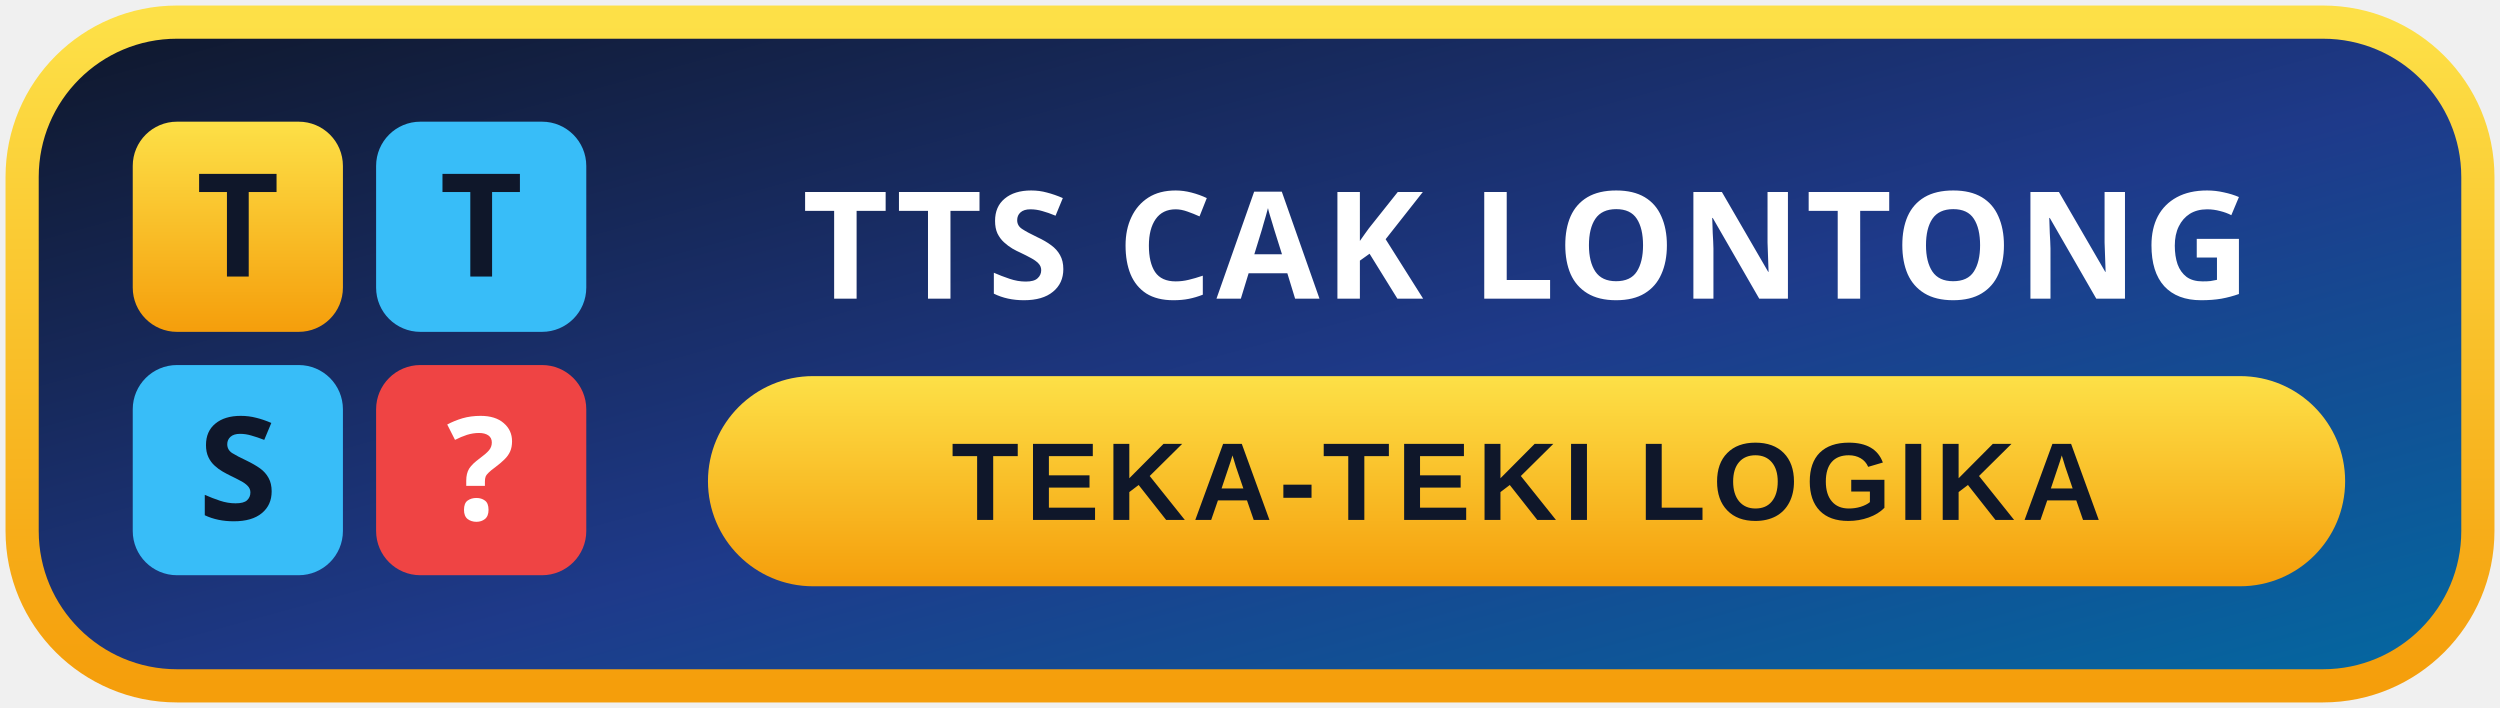
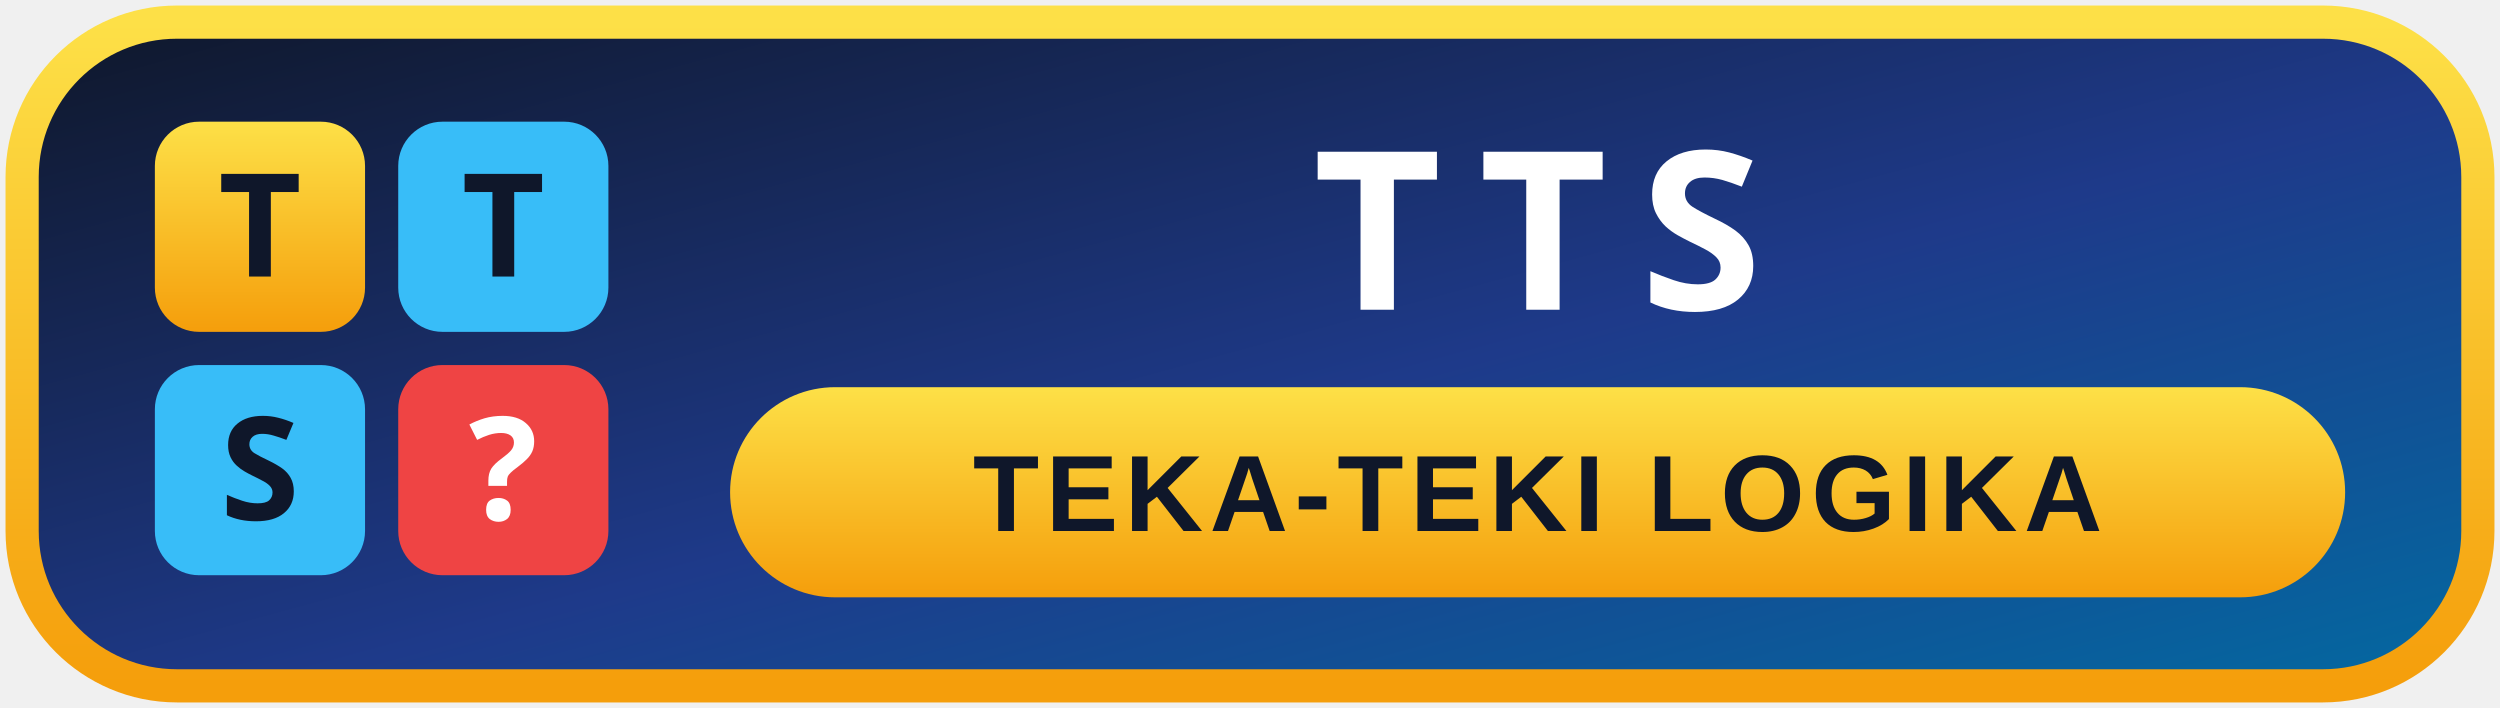
- <svg xmlns="http://www.w3.org/2000/svg" viewBox="0 0 226 64" role="img" aria-label="Logo TTS Cak Lontong">
+ <svg xmlns="http://www.w3.org/2000/svg" viewBox="0 0 226 64" role="img" aria-label="Logo TTS">
  <defs>
    <linearGradient id="clBg" x1="0" y1="0" x2="1" y2="1">
      <stop offset="0%" stop-color="#0F172A" />
      <stop offset="55%" stop-color="#1E3A8A" />
      <stop offset="100%" stop-color="#0369A1" />
    </linearGradient>
    <linearGradient id="clGold" x1="0" y1="0" x2="0" y2="1">
      <stop offset="0%" stop-color="#FDE047" />
      <stop offset="100%" stop-color="#F59E0B" />
    </linearGradient>
  </defs>
  <rect x="2" y="2" width="222" height="60" rx="14" fill="url(#clBg)" stroke="url(#clGold)" stroke-width="3" />
-   <g transform="translate(12, 11)">
+   <g transform="translate(14, 11)">
    <rect x="0" y="0" width="19" height="19" rx="4" fill="url(#clGold)" />
    <text x="9.5" y="14" text-anchor="middle" font-family="Arial Black, sans-serif" font-size="13" font-weight="900" fill="#0F172A">T</text>
    <rect x="22" y="0" width="19" height="19" rx="4" fill="#38BDF8" />
    <text x="31.5" y="14" text-anchor="middle" font-family="Arial Black, sans-serif" font-size="13" font-weight="900" fill="#0F172A">T</text>
    <rect x="0" y="22" width="19" height="19" rx="4" fill="#38BDF8" />
    <text x="9.5" y="36" text-anchor="middle" font-family="Arial Black, sans-serif" font-size="13" font-weight="900" fill="#0F172A">S</text>
    <rect x="22" y="22" width="19" height="19" rx="4" fill="#EF4444" />
    <text x="31.5" y="36" text-anchor="middle" font-family="Arial Black, sans-serif" font-size="13" font-weight="900" fill="#FFFFFF">?</text>
  </g>
-   <text x="138" y="27" text-anchor="middle" font-family="Arial Black, Segoe UI, sans-serif" font-size="13.5" font-weight="900" fill="#FFFFFF" letter-spacing="0.4">TTS CAK LONTONG</text>
-   <rect x="64" y="34" width="148" height="19" rx="9.5" fill="url(#clGold)" />
-   <text x="138" y="47" text-anchor="middle" font-family="Arial, Segoe UI, sans-serif" font-size="10" font-weight="900" fill="#0F172A" letter-spacing="0.6">TEKA-TEKI LOGIKA</text>
+   <text x="139" y="28" text-anchor="middle" font-family="Arial Black, Segoe UI, sans-serif" font-size="20" font-weight="900" fill="#FFFFFF" letter-spacing="3">TTS</text>
+   <rect x="66" y="35" width="146" height="19" rx="9.5" fill="url(#clGold)" />
+   <text x="139" y="48" text-anchor="middle" font-family="Arial, Segoe UI, sans-serif" font-size="9.8" font-weight="900" fill="#0F172A" letter-spacing="0.6">TEKA-TEKI LOGIKA</text>
</svg>
